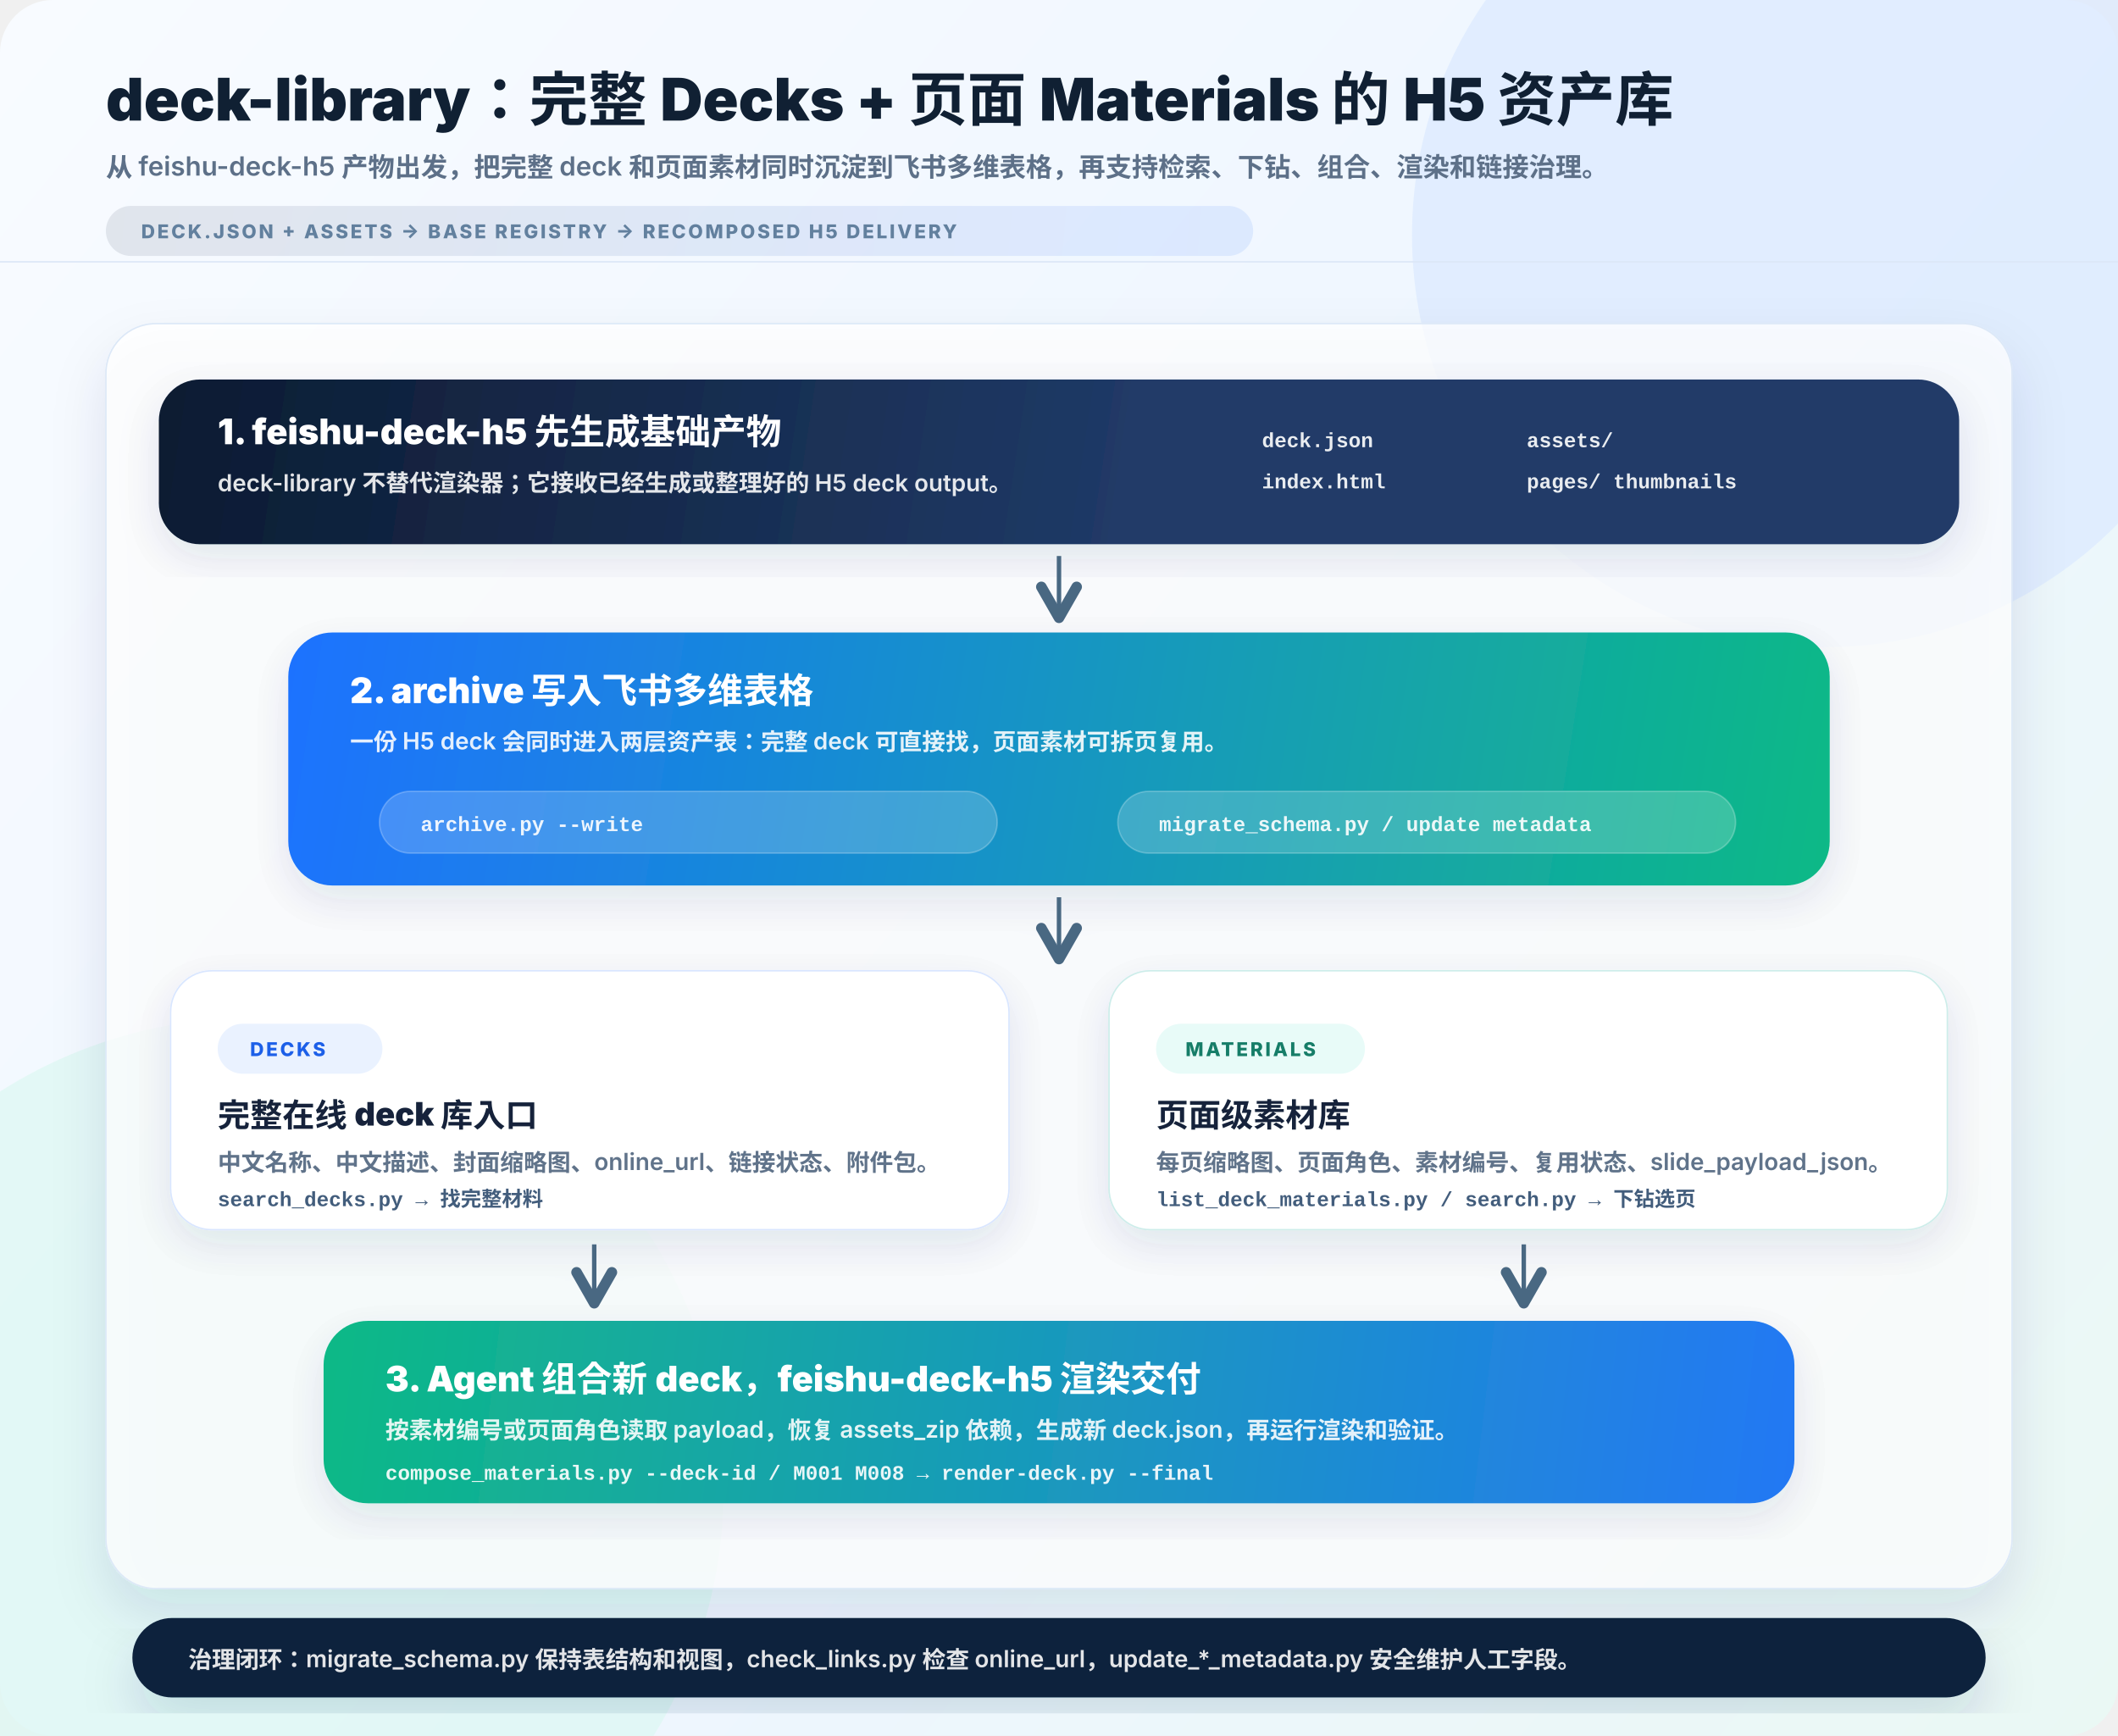
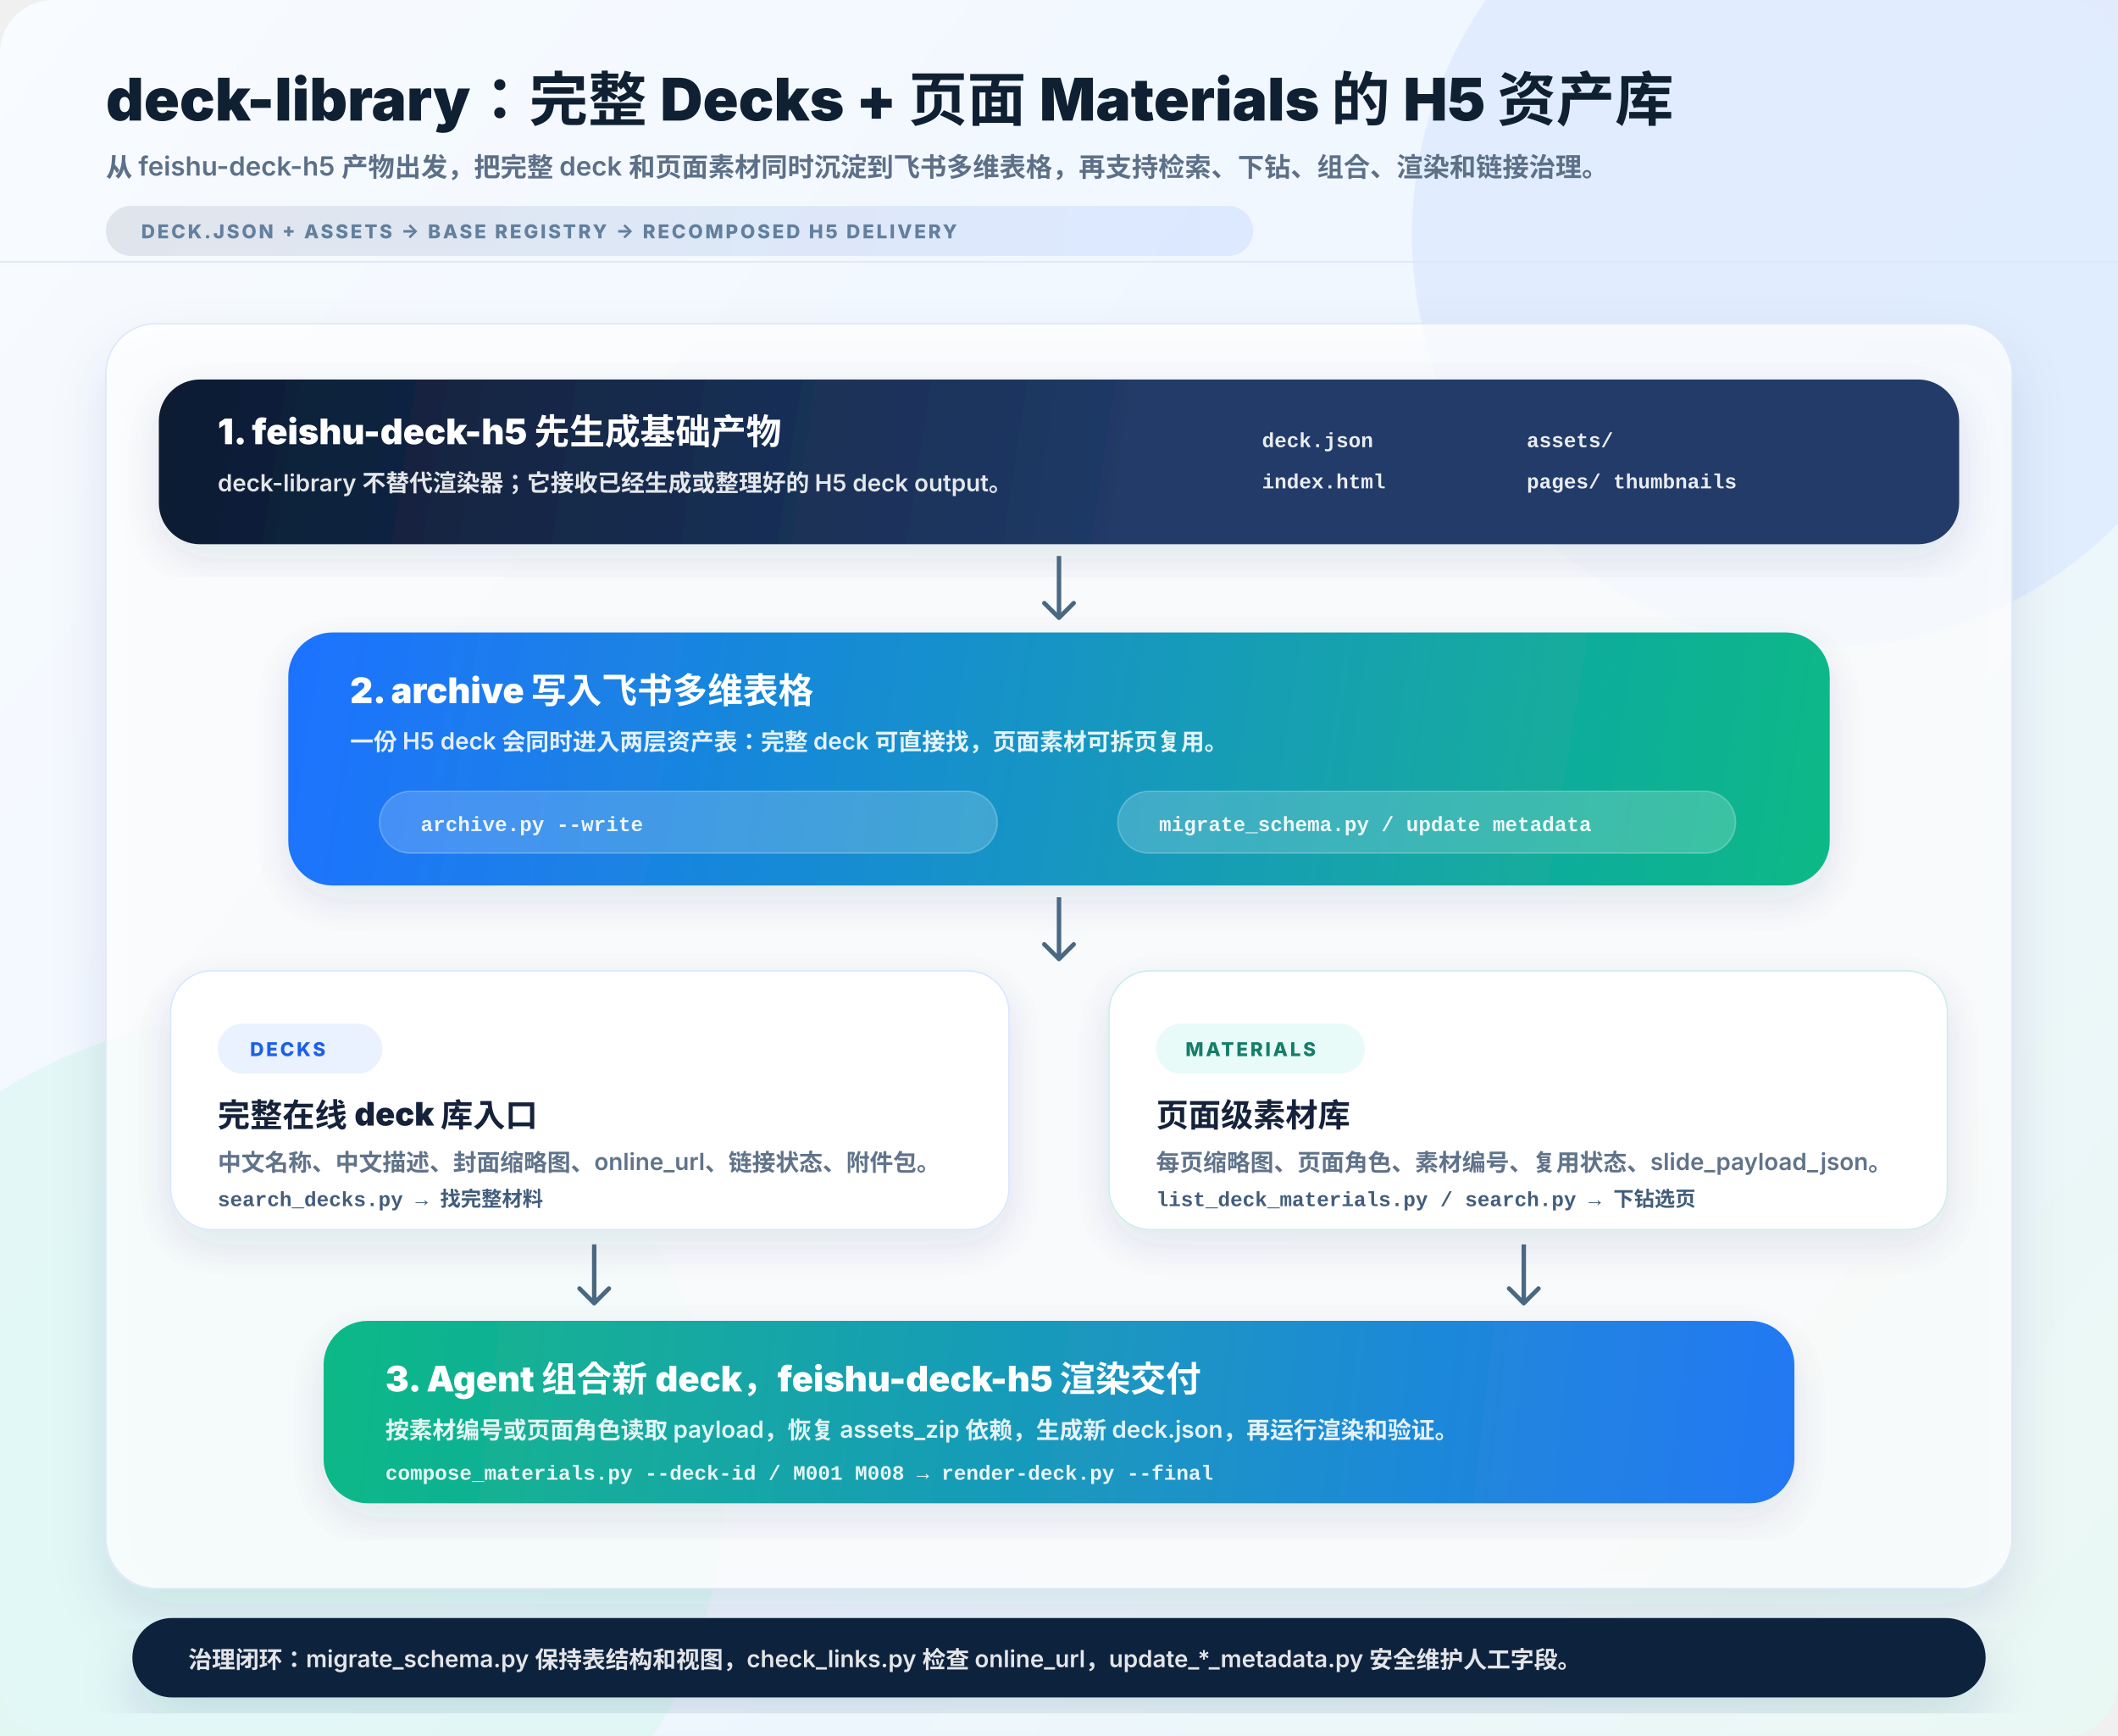
<svg xmlns="http://www.w3.org/2000/svg" width="1440" height="1180" viewBox="0 0 1440 1180" fill="none">
  <defs>
    <linearGradient id="bg" x1="0" y1="0" x2="1440" y2="1180" gradientUnits="userSpaceOnUse">
      <stop stop-color="#F8FBFF" />
      <stop offset="0.55" stop-color="#EEF6FF" />
      <stop offset="1" stop-color="#EAF8F4" />
    </linearGradient>
    <linearGradient id="hero" x1="72" y1="54" x2="1368" y2="164" gradientUnits="userSpaceOnUse">
      <stop stop-color="#10233D" />
      <stop offset="0.55" stop-color="#1E5BFF" />
      <stop offset="1" stop-color="#0FB986" />
    </linearGradient>
    <linearGradient id="deck" x1="96" y1="260" x2="760" y2="360" gradientUnits="userSpaceOnUse">
      <stop stop-color="#0C1B31" />
      <stop offset="1" stop-color="#203A67" />
    </linearGradient>
    <linearGradient id="base" x1="196" y1="438" x2="1244" y2="604" gradientUnits="userSpaceOnUse">
      <stop stop-color="#1D72FF" />
      <stop offset="1" stop-color="#0FB986" />
    </linearGradient>
    <linearGradient id="delivery" x1="220" y1="892" x2="1220" y2="1012" gradientUnits="userSpaceOnUse">
      <stop stop-color="#0FB986" />
      <stop offset="1" stop-color="#2478F4" />
    </linearGradient>
    <filter id="shadow" x="-20%" y="-20%" width="140%" height="140%">
      <feDropShadow dx="0" dy="18" stdDeviation="18" flood-color="#17345D" flood-opacity="0.14" />
    </filter>
    <filter id="softShadow" x="-20%" y="-20%" width="140%" height="140%">
      <feDropShadow dx="0" dy="10" stdDeviation="14" flood-color="#17345D" flood-opacity="0.10" />
    </filter>
    <marker id="arrowDown" markerWidth="12" markerHeight="12" refX="10" refY="6" orient="auto">
      <path d="M3 2L10 6L3 10" stroke="#496782" stroke-width="2.4" stroke-linecap="round" stroke-linejoin="round" />
    </marker>
    <marker id="arrowRight" markerWidth="12" markerHeight="12" refX="10" refY="6" orient="auto">
      <path d="M3 2L10 6L3 10" stroke="#496782" stroke-width="2.4" stroke-linecap="round" stroke-linejoin="round" />
    </marker>
    <style>
      .title{font-family:-apple-system,BlinkMacSystemFont,"Segoe UI","PingFang SC","Hiragino Sans GB","Microsoft YaHei",sans-serif;font-size:40px;font-weight:880;fill:#102033}
      .subtitle{font-family:-apple-system,BlinkMacSystemFont,"Segoe UI","PingFang SC","Hiragino Sans GB","Microsoft YaHei",sans-serif;font-size:18px;font-weight:560;fill:#5D7088}
      .eyebrow{font-family:-apple-system,BlinkMacSystemFont,"Segoe UI","PingFang SC","Hiragino Sans GB","Microsoft YaHei",sans-serif;font-size:13px;font-weight:820;letter-spacing:.12em;fill:#62809E}
      .label{font-family:-apple-system,BlinkMacSystemFont,"Segoe UI","PingFang SC","Hiragino Sans GB","Microsoft YaHei",sans-serif;font-size:24px;font-weight:850;fill:#14243A}
      .cardTitle{font-family:-apple-system,BlinkMacSystemFont,"Segoe UI","PingFang SC","Hiragino Sans GB","Microsoft YaHei",sans-serif;font-size:22px;font-weight:850;fill:#14243A}
      .small{font-family:-apple-system,BlinkMacSystemFont,"Segoe UI","PingFang SC","Hiragino Sans GB","Microsoft YaHei",sans-serif;font-size:16px;font-weight:580;fill:#60738A}
      .mini{font-family:-apple-system,BlinkMacSystemFont,"Segoe UI","PingFang SC","Hiragino Sans GB","Microsoft YaHei",sans-serif;font-size:14px;font-weight:650;fill:#6F8095}
      .code{font-family:"SFMono-Regular",Consolas,"Liberation Mono",monospace;font-size:14px;font-weight:720;fill:#435D7C}
      .whiteLabel{font-family:-apple-system,BlinkMacSystemFont,"Segoe UI","PingFang SC","Hiragino Sans GB","Microsoft YaHei",sans-serif;font-size:24px;font-weight:860;fill:white}
      .whiteSmall{font-family:-apple-system,BlinkMacSystemFont,"Segoe UI","PingFang SC","Hiragino Sans GB","Microsoft YaHei",sans-serif;font-size:16px;font-weight:590;fill:rgba(255,255,255,.88)}
      .whiteCode{font-family:"SFMono-Regular",Consolas,"Liberation Mono",monospace;font-size:14px;font-weight:720;fill:rgba(255,255,255,.90)}
      .pill{font-family:-apple-system,BlinkMacSystemFont,"Segoe UI","PingFang SC","Hiragino Sans GB","Microsoft YaHei",sans-serif;font-size:15px;font-weight:760;fill:#285170}
      .blue{fill:#1D5FE8}.green{fill:#167D68}.orange{fill:#B86A13}
    </style>
  </defs>
  <rect width="1440" height="1180" rx="36" fill="url(#bg)" />
  <circle cx="1240" cy="160" r="280" fill="#DCEAFF" opacity=".74" />
  <circle cx="172" cy="1012" r="320" fill="#DDF8F2" opacity=".72" />
  <path d="M0 178H1440" stroke="#DCE7F7" />
  <text x="72" y="82" class="title">deck-library：完整 Decks + 页面 Materials 的 H5 资产库</text>
  <text x="72" y="120" class="subtitle">从 feishu-deck-h5 产物出发，把完整 deck 和页面素材同时沉淀到飞书多维表格，再支持检索、下钻、组合、渲染和链接治理。</text>
  <rect x="72" y="140" width="780" height="34" rx="17" fill="url(#hero)" opacity=".10" />
  <text x="96" y="162" class="eyebrow">DECK.JSON + ASSETS → BASE REGISTRY → RECOMPOSED H5 DELIVERY</text>
  <g filter="url(#shadow)">
    <rect x="72" y="220" width="1296" height="860" rx="34" fill="rgba(255,255,255,.74)" stroke="#DCE8F7" />
    <g filter="url(#softShadow)">
      <rect x="108" y="258" width="1224" height="112" rx="28" fill="url(#deck)" />
      <text x="148" y="302" class="whiteLabel">1. feishu-deck-h5 先生成基础产物</text>
      <text x="148" y="334" class="whiteSmall">deck-library 不替代渲染器；它接收已经生成或整理好的 H5 deck output。</text>
      <text x="858" y="304" class="whiteCode">deck.json</text>
      <text x="858" y="332" class="whiteCode">index.html</text>
      <text x="1038" y="304" class="whiteCode">assets/</text>
      <text x="1038" y="332" class="whiteCode">pages/ thumbnails</text>
    </g>
-     <path d="M720 378V420" stroke="#496782" stroke-width="3" marker-end="url(#arrowDown)" />
+     <path d="M720 378V420" stroke="#496782" stroke-width="3" />
+     <path d="M710 410L720 420L730 410" stroke="#496782" stroke-width="3" stroke-linecap="round" stroke-linejoin="round" />
    <g filter="url(#softShadow)">
      <rect x="196" y="430" width="1048" height="172" rx="30" fill="url(#base)" />
      <text x="238" y="478" class="whiteLabel">2. archive 写入飞书多维表格</text>
      <text x="238" y="510" class="whiteSmall">一份 H5 deck 会同时进入两层资产表：完整 deck 可直接找，页面素材可拆页复用。</text>
      <rect x="258" y="538" width="420" height="42" rx="21" fill="rgba(255,255,255,.18)" stroke="rgba(255,255,255,.24)" />
      <text x="286" y="565" class="whiteCode">archive.py --write</text>
      <rect x="760" y="538" width="420" height="42" rx="21" fill="rgba(255,255,255,.18)" stroke="rgba(255,255,255,.24)" />
      <text x="788" y="565" class="whiteCode">migrate_schema.py / update metadata</text>
    </g>
-     <path d="M720 610V652" stroke="#496782" stroke-width="3" marker-end="url(#arrowDown)" />
+     <path d="M720 610V652" stroke="#496782" stroke-width="3" />
+     <path d="M710 642L720 652L730 642" stroke="#496782" stroke-width="3" stroke-linecap="round" stroke-linejoin="round" />
    <g filter="url(#softShadow)">
      <rect x="116" y="660" width="570" height="176" rx="28" fill="#FFFFFF" stroke="#D9E6FF" />
      <rect x="148" y="696" width="112" height="34" rx="17" fill="#EAF2FF" />
      <text x="170" y="718" class="eyebrow blue">DECKS</text>
      <text x="148" y="766" class="cardTitle">完整在线 deck 库入口</text>
      <text x="148" y="796" class="small">中文名称、中文描述、封面缩略图、online_url、链接状态、附件包。</text>
      <text x="148" y="820" class="code">search_decks.py → 找完整材料</text>
    </g>
    <g filter="url(#softShadow)">
      <rect x="754" y="660" width="570" height="176" rx="28" fill="#FFFFFF" stroke="#CDEDEA" />
      <rect x="786" y="696" width="142" height="34" rx="17" fill="#E8FBF8" />
      <text x="806" y="718" class="eyebrow green">MATERIALS</text>
      <text x="786" y="766" class="cardTitle">页面级素材库</text>
      <text x="786" y="796" class="small">每页缩略图、页面角色、素材编号、复用状态、slide_payload_json。</text>
      <text x="786" y="820" class="code">list_deck_materials.py / search.py → 下钻选页</text>
    </g>
-     <path d="M404 846V886" stroke="#496782" stroke-width="3" marker-end="url(#arrowDown)" />
-     <path d="M1036 846V886" stroke="#496782" stroke-width="3" marker-end="url(#arrowDown)" />
+     <path d="M404 846V886" stroke="#496782" stroke-width="3" />
+     <path d="M394 876L404 886L414 876" stroke="#496782" stroke-width="3" stroke-linecap="round" stroke-linejoin="round" />
+     <path d="M1036 846V886" stroke="#496782" stroke-width="3" />
+     <path d="M1026 876L1036 886L1046 876" stroke="#496782" stroke-width="3" stroke-linecap="round" stroke-linejoin="round" />
    <g filter="url(#softShadow)">
      <rect x="220" y="898" width="1000" height="124" rx="30" fill="url(#delivery)" />
      <text x="262" y="946" class="whiteLabel">3. Agent 组合新 deck，feishu-deck-h5 渲染交付</text>
      <text x="262" y="978" class="whiteSmall">按素材编号或页面角色读取 payload，恢复 assets_zip 依赖，生成新 deck.json，再运行渲染和验证。</text>
      <text x="262" y="1006" class="whiteCode">compose_materials.py --deck-id / M001 M008 → render-deck.py --final</text>
    </g>
  </g>
  <g filter="url(#shadow)">
    <rect x="90" y="1100" width="1260" height="54" rx="27" fill="#10233D" />
    <text x="128" y="1134" class="whiteSmall">治理闭环：migrate_schema.py 保持表结构和视图，check_links.py 检查 online_url，update_*_metadata.py 安全维护人工字段。</text>
  </g>
</svg>
